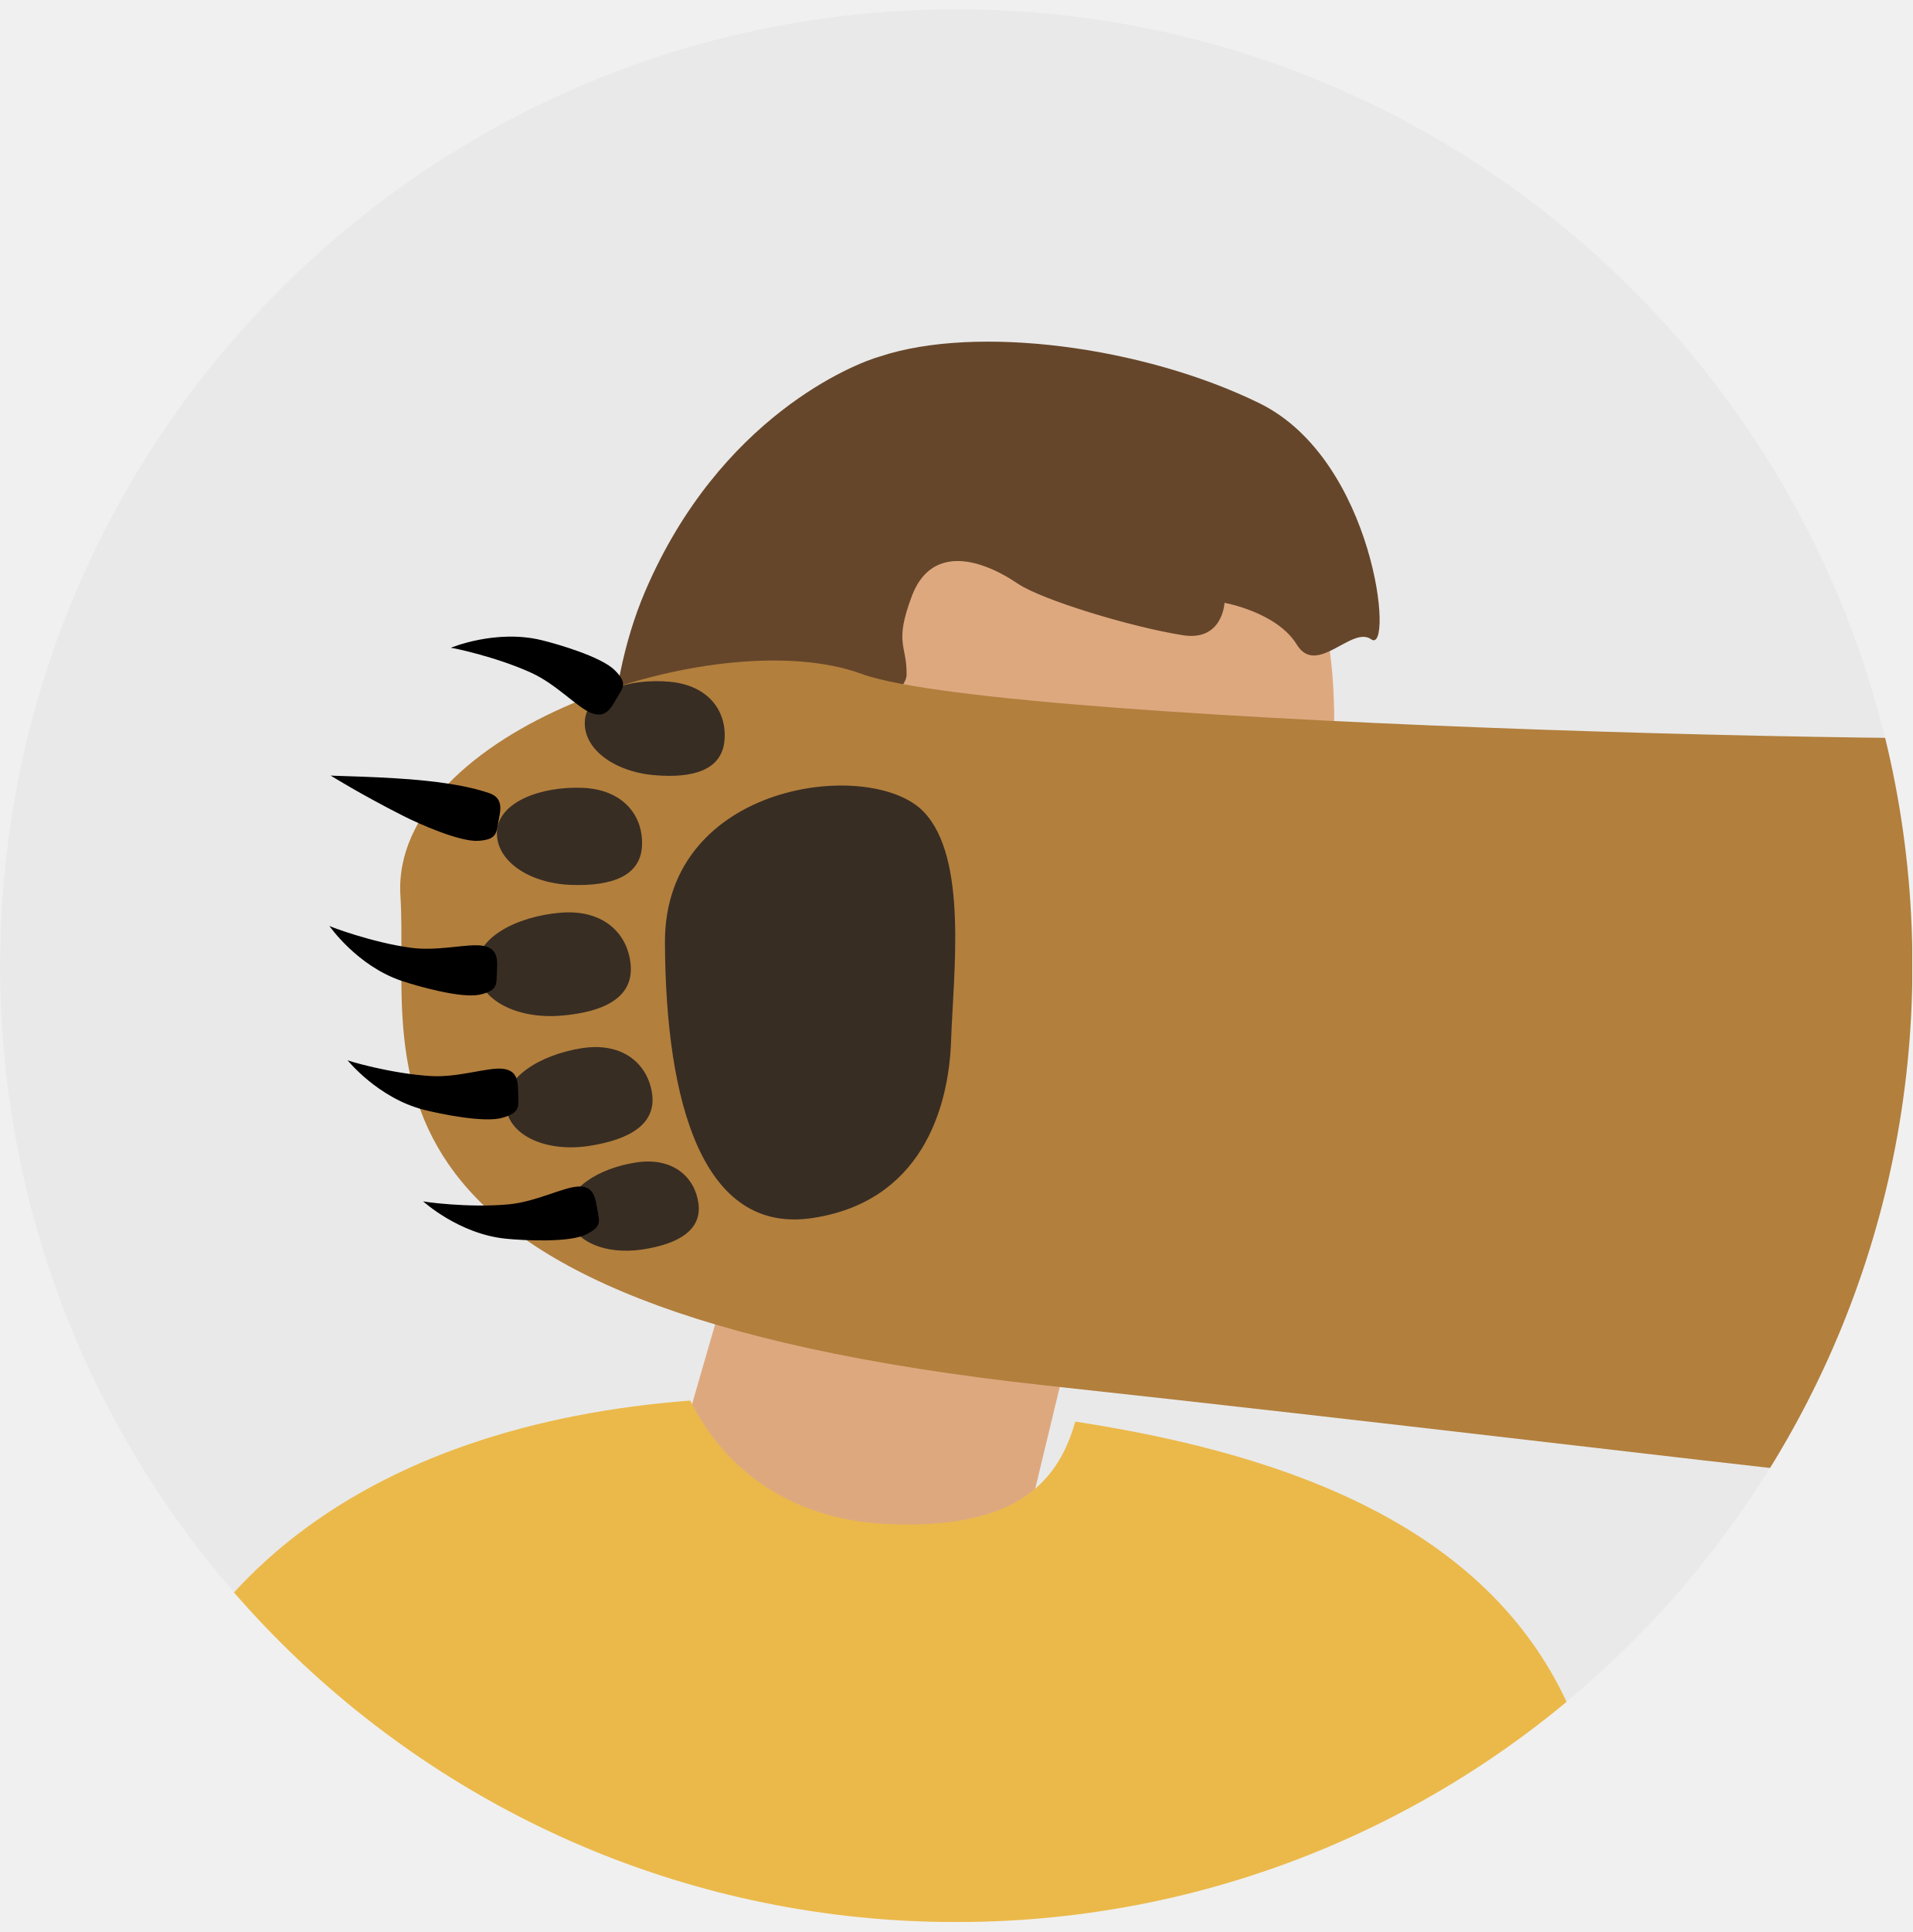
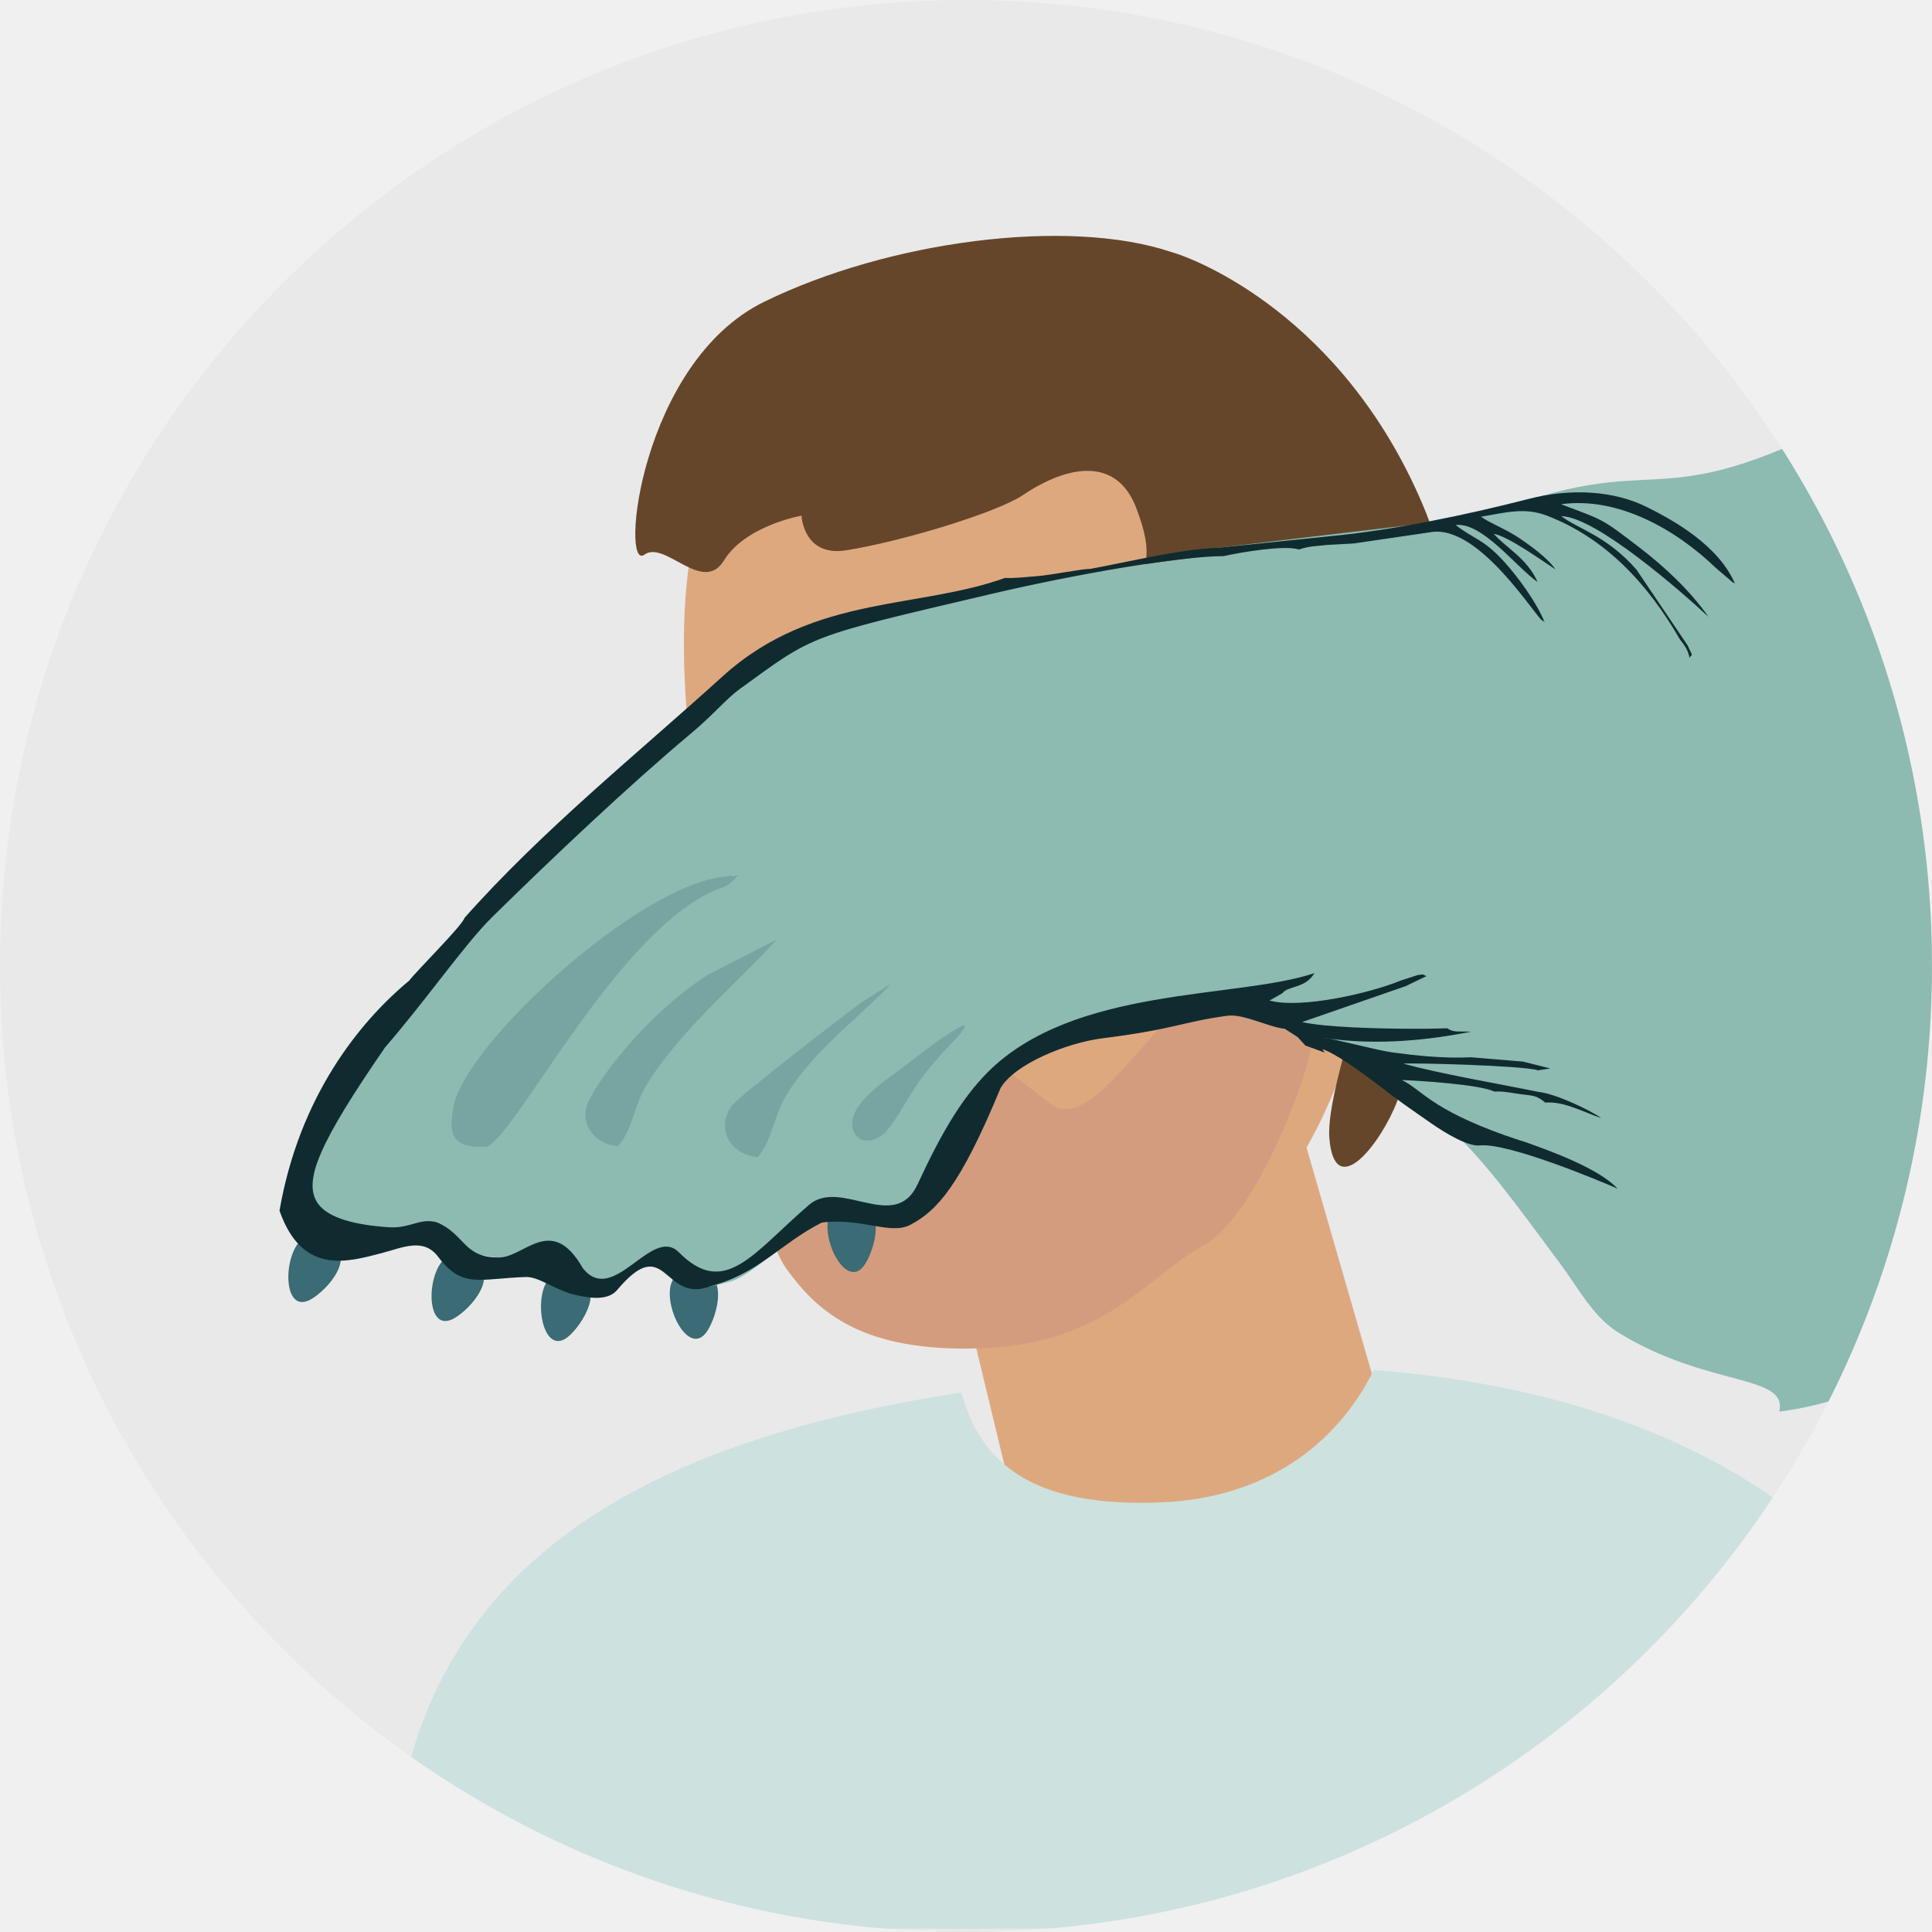
- <svg xmlns="http://www.w3.org/2000/svg" width="100" height="101" viewBox="0 0 100 101" fill="none">
-   <g id="Frame" clip-path="url(#clip0_62_4200)">
-     <g id="Mask group">
-       <mask id="mask0_62_4200" style="mask-type:alpha" maskUnits="userSpaceOnUse" x="0" y="0" width="100" height="101">
-         <g id="Group">
-           <path id="Vector" d="M50 100.48C77.614 100.48 100 78.094 100 50.48C100 22.866 77.614 0.48 50 0.48C22.386 0.48 0 22.866 0 50.48C0 78.094 22.386 100.48 50 100.48Z" fill="white" />
-         </g>
-       </mask>
-       <g mask="url(#mask0_62_4200)">
-         <g id="Group_2">
-           <path id="Vector_2" d="M50 100.48C77.614 100.48 100 78.094 100 50.48C100 22.866 77.614 0.48 50 0.48C22.386 0.48 0 22.866 0 50.48C0 78.094 22.386 100.48 50 100.48Z" fill="#E9E9E9" />
-           <g id="Mask group_2">
-             <mask id="mask1_62_4200" style="mask-type:alpha" maskUnits="userSpaceOnUse" x="-2" y="17" width="106" height="93">
-               <g id="Group_3">
-                 <path id="Vector_3" d="M103.606 17.147H-1.222V109.369H103.606V17.147Z" fill="white" />
-               </g>
-             </mask>
-             <g mask="url(#mask1_62_4200)">
-               <g id="Group_4">
-                 <path id="Vector_4" fill-rule="evenodd" clip-rule="evenodd" d="M41.768 54.094L59.485 55.617L53.79 79.242C53.79 79.242 49.061 85.314 44.99 84.093C40.239 82.671 36.036 73.929 36.036 73.929L41.768 54.094Z" fill="#DEA87F" />
-                 <path id="Vector_5" fill-rule="evenodd" clip-rule="evenodd" d="M56.225 74.317C55.266 77.761 52.789 79.959 46.385 79.672C41.53 79.454 37.962 76.992 36.096 73.218C19.703 74.465 6.4 82.629 5.24 100.999C24.01 110.202 78.954 107.941 84.066 100.218C84.346 83.043 72.007 76.742 56.225 74.317Z" fill="#EBB94A" />
-                 <path id="Vector_6" fill-rule="evenodd" clip-rule="evenodd" d="M56.338 23.59C67.824 24.211 71.656 29.583 68.923 47.003C68.801 47.794 69.639 48.983 69.544 49.832C69.103 53.722 68.498 55.506 67.697 58.759C65.722 66.785 64.777 73.664 52.612 71.732C41.789 70.012 35.802 60.129 35.611 46.568C35.383 30.113 45.399 23.001 56.338 23.59Z" fill="#DEA87F" />
-                 <path id="Vector_7" fill-rule="evenodd" clip-rule="evenodd" d="M34.98 50.129L38.583 45.31C38.583 45.31 42.999 49.28 42.384 46.127C41.078 39.444 47.368 36.844 47.405 35.283C47.437 33.728 46.731 33.664 47.686 31.148C48.642 28.633 51.014 29.025 53.238 30.522C54.496 31.366 59.151 32.783 61.853 33.208C63.938 33.537 64.029 31.515 64.029 31.515C64.029 31.515 66.768 31.998 67.808 33.696C68.848 35.395 70.69 32.693 71.698 33.42C72.887 34.285 71.921 24.052 65.855 21.08C59.788 18.107 51.057 16.956 46.004 18.638C44.671 19.01 37.639 21.812 33.743 30.894C29.104 41.706 34.173 58.059 34.953 60.097C35.739 62.156 38 65.054 38.265 61.907C38.488 59.242 34.98 50.129 34.98 50.129Z" fill="#66462A" />
-                 <path id="Vector_8" fill-rule="evenodd" clip-rule="evenodd" d="M66.89 59.211C66.89 59.211 62.458 57.379 59.061 57.146C55.664 56.912 53.318 59.147 51.826 60.256C50.335 61.36 48.169 58.202 46.683 56.684C45.197 55.166 40.643 49.72 40.643 49.72C40.643 49.72 39.056 56.079 39.098 57.183C39.136 58.287 41.673 65.644 44.449 67.167C47.225 68.69 49.13 71.907 55.181 72.151C61.126 72.39 63.291 70.314 64.767 68.271C66.237 66.222 66.89 59.211 66.89 59.211Z" fill="#D49C7E" />
-                 <path id="Vector_9" fill-rule="evenodd" clip-rule="evenodd" d="M36.805 45.851C38.35 45.241 40.181 47.013 40.903 49.816C41.619 52.613 40.95 55.378 39.406 55.989C37.861 56.599 36.03 54.826 35.308 52.029C34.592 49.227 35.261 46.461 36.805 45.851Z" fill="#DEA87F" />
-                 <path id="Vector_10" fill-rule="evenodd" clip-rule="evenodd" d="M112.879 38.314C110.182 39.227 52.588 37.995 45.056 35.23C37.53 32.465 20.407 38.213 20.938 46.822C21.474 55.437 16.723 68.303 54.663 72.427C91.51 76.429 110.214 79.327 120.076 78.61C127.39 66.286 124.933 40.872 112.879 38.314Z" fill="#B27F3D" />
-                 <path id="Vector_11" fill-rule="evenodd" clip-rule="evenodd" d="M33.263 60.771C35.211 60.474 36.341 61.557 36.522 62.915C36.702 64.274 35.534 65.028 33.587 65.32C31.639 65.617 29.898 64.879 29.717 63.52C29.531 62.156 31.315 61.063 33.263 60.771Z" fill="#382D23" />
-                 <path id="Vector_12" fill-rule="evenodd" clip-rule="evenodd" d="M30.227 62.029C29.42 62.072 28.013 62.836 26.57 62.963C24.489 63.154 22.122 62.825 22.122 62.799C22.122 62.799 23.99 64.513 26.458 64.757C27.291 64.842 29.701 64.975 30.609 64.55C31.516 64.126 31.336 63.834 31.219 63.138C31.124 62.597 31.033 61.981 30.227 62.029Z" fill="black" />
-                 <path id="Vector_13" fill-rule="evenodd" clip-rule="evenodd" d="M48.289 42.428C45.545 39.588 34.733 40.878 34.77 49.275C34.807 57.682 36.755 64.518 42.45 63.68C48.151 62.841 49.61 57.99 49.732 54.407C49.855 50.824 50.619 44.837 48.289 42.428Z" fill="#382D23" />
-                 <path id="Vector_14" fill-rule="evenodd" clip-rule="evenodd" d="M30.439 41.185C32.631 41.265 33.65 42.693 33.57 44.227C33.491 45.761 32.057 46.339 29.86 46.26C27.668 46.18 25.911 45.002 25.985 43.468C26.07 41.934 28.247 41.106 30.439 41.185Z" fill="#382D23" />
-                 <path id="Vector_15" fill-rule="evenodd" clip-rule="evenodd" d="M29.314 47.714C31.628 47.523 32.875 48.882 32.981 50.501C33.087 52.119 31.654 52.905 29.34 53.096C27.026 53.287 25.035 52.279 24.929 50.665C24.818 49.046 26.999 47.905 29.314 47.714Z" fill="#382D23" />
-                 <path id="Vector_16" fill-rule="evenodd" clip-rule="evenodd" d="M30.439 54.794C32.625 54.46 33.899 55.675 34.101 57.204C34.303 58.733 32.986 59.571 30.799 59.906C28.613 60.24 26.654 59.412 26.453 57.883C26.251 56.355 28.252 55.129 30.439 54.794Z" fill="#382D23" />
-                 <path id="Vector_17" fill-rule="evenodd" clip-rule="evenodd" d="M34.998 35.639C37.116 35.825 38.029 37.252 37.88 38.739C37.732 40.219 36.315 40.708 34.197 40.522C32.079 40.336 30.439 39.11 30.587 37.629C30.741 36.148 32.886 35.453 34.998 35.639Z" fill="#382D23" />
-                 <path id="Vector_18" fill-rule="evenodd" clip-rule="evenodd" d="M26.277 55.872C25.476 55.792 23.979 56.339 22.535 56.254C20.455 56.132 18.172 55.453 18.172 55.426C18.172 55.426 19.765 57.406 22.164 58.016C22.976 58.223 25.327 58.717 26.288 58.43C27.243 58.144 27.11 57.831 27.095 57.119C27.084 56.572 27.079 55.952 26.277 55.872Z" fill="black" />
-                 <path id="Vector_19" fill-rule="evenodd" clip-rule="evenodd" d="M25.258 49.444C24.462 49.306 22.934 49.741 21.506 49.55C19.441 49.274 17.217 48.425 17.223 48.404C17.223 48.404 18.666 50.495 21.012 51.281C21.803 51.546 24.112 52.209 25.089 51.997C26.065 51.78 25.948 51.456 25.986 50.75C26.012 50.203 26.055 49.582 25.258 49.444Z" fill="black" />
-                 <path id="Vector_20" fill-rule="evenodd" clip-rule="evenodd" d="M25.55 41.451C24.786 41.201 23.889 40.994 22.291 40.819C20.221 40.596 17.276 40.565 17.286 40.543C17.286 40.543 18.894 41.546 21.102 42.661C21.846 43.038 24.032 44.025 25.025 43.956C26.017 43.882 25.948 43.542 26.081 42.847C26.187 42.305 26.315 41.7 25.55 41.451Z" fill="black" />
-                 <path id="Vector_21" fill-rule="evenodd" clip-rule="evenodd" d="M30.901 37.268C30.157 36.961 29.107 35.782 27.801 35.182C25.916 34.317 23.581 33.845 23.57 33.866C23.57 33.866 25.927 32.879 28.326 33.468C29.138 33.664 31.442 34.333 32.142 35.034C32.848 35.734 32.572 35.947 32.217 36.557C31.946 37.035 31.644 37.576 30.901 37.268Z" fill="black" />
-               </g>
-             </g>
-           </g>
-         </g>
-       </g>
+ <svg xmlns="http://www.w3.org/2000/svg" width="100" height="100" viewBox="0 0 100 100" fill="none">
+   <g clip-path="url(#clip0_320_676)">
+     <mask id="mask0_320_676" style="mask-type:luminance" maskUnits="userSpaceOnUse" x="0" y="0" width="100" height="100">
+       <path d="M50.03 99.999C77.62 99.983 99.983 77.619 99.999 50.03V49.97C99.983 22.379 77.619 0.016 50.03 0H49.97C22.379 0.016 0.016 22.38 0 49.97V50.03C0.016 77.62 22.38 99.983 49.97 99.999H50.03Z" fill="white" />
+     </mask>
+     <g mask="url(#mask0_320_676)">
+       <path d="M0 0H99.999V99.999H0V0Z" fill="#E9E9E9" />
+     </g>
+     <mask id="mask1_320_676" style="mask-type:luminance" maskUnits="userSpaceOnUse" x="0" y="0" width="100" height="100">
+       <path d="M50.03 99.999C77.62 99.983 99.983 77.619 99.999 50.03V49.97C99.983 22.379 77.619 0.016 50.03 0H49.97C22.379 0.016 0.016 22.38 0 49.97V50.03C0.016 77.62 22.38 99.983 49.97 99.999H50.03Z" fill="white" />
+     </mask>
+     <g mask="url(#mask1_320_676)">
+       <path fill-rule="evenodd" clip-rule="evenodd" d="M65.092 50.633L46.303 52.248L52.343 77.3C52.343 77.3 57.358 83.739 61.675 82.444C66.714 80.936 71.171 71.665 71.171 71.665L65.092 50.631V50.633Z" fill="#DEA87F" />
+       <path fill-rule="evenodd" clip-rule="evenodd" d="M49.759 72.078C50.777 75.731 53.404 78.062 60.195 77.758C65.342 77.527 69.127 74.915 71.106 70.913C88.324 72.223 102.327 80.73 103.786 99.823H20.45C20.374 99.731 20.298 99.639 20.237 99.545C19.94 81.332 33.026 74.65 49.76 72.078H49.759Z" fill="#CDE1DE" />
+       <path fill-rule="evenodd" clip-rule="evenodd" d="M49.64 18.285C37.46 18.943 33.395 24.639 36.294 43.113C36.424 43.951 35.534 45.213 35.635 46.112C36.103 50.238 36.744 52.13 37.594 55.579C39.688 64.09 40.69 71.384 53.591 69.335C65.068 67.512 71.417 57.032 71.619 42.65C71.86 25.202 61.24 17.659 49.64 18.284V18.285Z" fill="#DEA87F" />
+       <path fill-rule="evenodd" clip-rule="evenodd" d="M72.29 46.429L68.468 41.318C68.468 41.318 63.785 45.528 64.437 42.185C65.822 35.099 59.152 32.34 59.113 30.685C59.079 29.036 59.827 28.969 58.815 26.3C57.801 23.633 55.286 24.05 52.928 25.637C51.594 26.531 46.657 28.034 43.792 28.485C41.58 28.834 41.485 26.69 41.485 26.69C41.485 26.69 38.581 27.202 37.477 29.003C36.374 30.804 34.422 27.939 33.352 28.71C32.091 29.627 33.115 18.776 39.548 15.623C45.983 12.471 55.241 11.25 60.599 13.035C62.012 13.429 69.471 16.4 73.601 26.031C78.521 37.496 73.145 54.837 72.318 56.999C71.486 59.182 69.087 62.256 68.807 58.919C68.57 56.092 72.291 46.429 72.291 46.429H72.29Z" fill="#66462A" />
+       <path fill-rule="evenodd" clip-rule="evenodd" d="M38.451 56.059C38.451 56.059 43.151 54.117 46.754 53.87C50.356 53.623 52.843 55.991 54.425 57.168C56.006 58.339 58.303 54.99 59.879 53.38C61.455 51.77 66.284 45.996 66.284 45.996C66.284 45.996 67.967 52.738 67.923 53.91C67.884 55.081 65.193 62.882 62.249 64.497C59.305 66.112 57.285 69.524 50.868 69.783C44.564 70.036 42.267 67.836 40.703 65.668C39.144 63.495 38.451 56.06 38.451 56.06V56.059Z" fill="#D49C7E" />
+       <path fill-rule="evenodd" clip-rule="evenodd" d="M70.355 41.892C68.716 41.245 66.775 43.124 66.01 46.097C65.249 49.063 65.959 51.996 67.597 52.643C69.235 53.291 71.176 51.411 71.942 48.444C72.702 45.472 71.992 42.539 70.355 41.893V41.892Z" fill="#DEA87F" />
+       <path fill-rule="evenodd" clip-rule="evenodd" d="M16.12 63.952C14.711 63.967 14.404 68.009 15.978 67.312C16.67 67.006 18.389 65.323 17.283 64.349C16.796 63.922 16.323 63.95 16.12 63.952Z" fill="#3B6B74" />
+       <path fill-rule="evenodd" clip-rule="evenodd" d="M23.533 64.935C22.124 64.949 21.817 68.992 23.39 68.295C24.082 67.989 25.801 66.305 24.696 65.332C24.209 64.905 23.735 64.933 23.533 64.935Z" fill="#3B6B74" />
+       <path fill-rule="evenodd" clip-rule="evenodd" d="M28.852 65.931C27.468 66.195 27.882 70.228 29.308 69.263C29.934 68.839 31.328 66.876 30.067 66.116C29.513 65.782 29.051 65.893 28.852 65.931Z" fill="#3B6B74" />
+       <path fill-rule="evenodd" clip-rule="evenodd" d="M35.131 65.949C33.88 66.599 35.434 70.343 36.523 69.011C37.002 68.424 37.775 66.147 36.349 65.778C35.721 65.616 35.312 65.856 35.131 65.949Z" fill="#3B6B74" />
+       <path fill-rule="evenodd" clip-rule="evenodd" d="M43.294 62.494C42.043 63.144 43.596 66.888 44.685 65.556C45.164 64.969 45.938 62.691 44.511 62.323C43.884 62.161 43.474 62.401 43.294 62.494Z" fill="#3B6B74" />
+       <path fill-rule="evenodd" clip-rule="evenodd" d="M76.653 26.744L62.974 28.363C62.906 28.504 62.854 28.529 62.897 28.712C61.546 28.908 60.144 29.061 58.808 29.268C52.062 30.316 46.136 31.479 43.773 32.482C38.524 33.977 39.415 34.197 34.41 38.949C26.729 46.24 18.416 51.692 16.383 60.277C16.092 61.504 15.17 62.254 16.841 64.005C18.477 65.721 18.788 63.746 22.632 64.475C24.538 64.963 25.922 65.15 27.22 65.211C28.637 65.275 30.243 68.133 32.597 65.975C32.981 65.59 33.062 65.005 33.66 64.945C35.289 64.782 34.491 66.234 35.541 66.576C35.951 66.71 36.643 66.675 37.872 66.309C38.877 66.009 40.578 64.349 42.715 62.59C44.601 62.834 46.409 63.679 47.964 62.152C49.55 60.596 50.175 57.478 51.884 55.675C53.615 53.849 55.232 53.774 58.675 53.351C60.295 53.153 63.265 52.417 63.367 52.412C67.093 52.232 70.86 54.889 74.292 57.741C76.603 59.661 78.504 62.392 80.788 65.45C81.663 66.621 82.443 68.16 83.798 68.992C88.417 71.826 92.536 71.103 92.097 73.067C103.263 71.583 109.987 60.334 111.44 45.509C112.662 33.057 108.999 14.733 95.936 21.494C85.104 27.101 86.364 22.942 76.653 26.747V26.744Z" fill="#8DBAB1" />
+       <path fill-rule="evenodd" clip-rule="evenodd" d="M63.564 52.574C64.348 52.468 65.685 53.17 66.497 53.249C66.957 53.538 66.834 53.471 67.161 53.673C67.294 53.823 67.428 53.969 67.564 54.115L68.57 54.483C68.524 54.423 68.482 54.365 68.445 54.312C68.626 54.35 68.924 54.505 69.268 54.713C69.322 54.739 69.367 54.767 69.406 54.797C70.108 55.236 70.942 55.853 71.308 56.138C72.323 56.929 73.049 57.425 74.07 58.136C74.848 58.676 76.003 59.37 76.631 59.285C78.098 59.166 82.655 61.057 83.725 61.523C82.766 60.49 80.301 59.587 78.84 59.074C78.796 59.066 78.741 59.047 78.712 59.039L77.912 58.77C74.018 57.384 73.574 56.384 72.558 55.903C73.411 55.931 76.568 56.126 77.346 56.499C77.844 56.474 78.222 56.572 78.754 56.64C79.339 56.715 79.545 56.697 79.981 57.071C80.946 56.984 81.986 57.578 82.879 57.87C82.331 57.473 80.534 56.615 79.658 56.521C77.251 56.033 74.646 55.602 72.636 55.055C73.039 55.005 78.821 55.147 79.613 55.4L80.243 55.303L78.839 54.949L76.143 54.724C74.71 54.795 73.264 54.633 72.051 54.47C71.302 54.37 68.757 53.698 68.548 53.725C71.345 54.146 74.099 53.807 76.151 53.399L75.463 53.388C75.207 53.385 75.031 53.32 74.918 53.224C74.282 53.247 73.657 53.252 73.054 53.249C71.401 53.243 68.616 53.179 67.397 52.902L72.762 51.04L73.835 50.523C73.48 50.386 73.845 50.437 73.398 50.463L72.508 50.751C70.949 51.398 67.341 52.232 65.712 51.788L66.382 51.405C66.654 51.022 67.571 51.17 68.035 50.368C64.034 51.718 55.573 51.019 51.109 55.514C49.774 56.86 48.703 58.682 47.495 61.298C46.319 63.845 43.514 60.956 41.876 62.363C38.988 64.843 37.52 67.22 35.14 64.82C33.734 63.403 31.76 67.643 30.169 65.645C28.511 62.74 27.093 65.186 25.748 65.084C23.991 65.079 24.054 63.874 22.616 63.269C21.745 63.017 21.228 63.596 20.131 63.523C18.322 63.403 17.03 63.035 16.494 62.346C15.592 61.186 16.592 59.068 19.928 54.216C22.057 51.765 24.064 48.855 25.465 47.477C28.583 44.41 32.563 40.645 35.752 37.974C36.906 37.014 37.598 36.164 38.269 35.678C42.199 32.83 41.669 33.007 51.273 30.751C55.754 29.698 61.094 28.791 63.333 28.785C64.25 28.579 66.517 28.201 67.232 28.443C67.753 28.265 68.133 28.269 68.686 28.206L70.065 28.131L74.025 27.55C76.563 27.07 79.597 32.124 79.851 32.132C79.91 32.134 79.918 32.191 79.955 32.217C79.532 31.174 78.566 29.854 77.851 29.07C76.757 27.871 76.288 27.912 75.345 27.176C76.717 27.008 78.47 29.347 79.586 30.126C79.035 28.888 78.011 28.406 77.315 27.629C78.07 27.761 79.799 29.009 80.51 29.473C80.117 28.892 79.239 28.262 78.71 27.9C77.897 27.345 77.209 27.134 76.656 26.744C77.989 26.519 78.935 26.252 80.082 26.695C83.066 27.847 85.266 30.17 86.956 33.101C87.182 33.394 87.366 33.613 87.452 34.063C87.55 33.786 87.703 34.138 87.348 33.401L84.71 29.492C83.16 27.711 81.629 27.36 80.813 26.716C82.612 26.75 87.055 30.643 88.429 31.926C87.471 30.557 86.152 29.332 84.903 28.373C82.826 26.776 83.016 26.942 80.802 26.1C83.765 25.688 86.772 27.432 88.802 29.387L89.697 30.152C89.751 30.15 89.766 30.195 89.802 30.213C88.942 28.201 86.56 26.902 85.244 26.246C83.578 25.416 81.365 25.234 79.048 25.843C75.889 26.654 72.006 27.461 68.869 27.75C66.904 27.953 64.941 28.158 62.977 28.36C62.831 28.367 62.687 28.375 62.541 28.382C60.768 28.505 58.231 29.116 56.435 29.446C55.993 29.441 54.447 29.758 53.717 29.818C53.234 29.85 52.481 29.947 52.026 29.911C49.81 30.706 47.4 30.936 44.976 31.442C42.396 31.981 39.799 32.834 37.394 35.015C32.976 39.023 28.08 42.959 24.045 47.507C23.927 47.914 21.535 50.276 21.18 50.758C18.583 52.908 15.486 56.777 14.467 62.664C15.65 66.039 18.008 65.312 19.76 64.86C20.822 64.585 21.912 64.04 22.672 65.043C23.931 66.707 24.759 66.184 27.217 66.097C27.912 66.072 28.754 66.805 29.851 67.041C30.469 67.173 31.448 67.358 31.944 66.769C34.518 63.711 34.298 67.526 36.781 66.571C39.287 65.915 40.37 64.381 42.532 63.281C44.595 63.012 46.083 63.949 47.13 63.391C48.491 62.668 49.688 61.405 51.788 56.319C52.53 55.055 55.262 53.97 57.039 53.746C60.835 53.269 61.209 52.884 63.567 52.569L63.564 52.574Z" fill="#102B30" />
+       <path fill-rule="evenodd" clip-rule="evenodd" d="M31.992 59.324C32.696 58.541 32.819 57.307 33.374 56.304C35.08 53.426 38.194 50.864 40.211 48.625L36.588 50.485C33.009 52.856 30.884 56.175 30.624 56.706C29.817 57.932 30.63 59.205 31.993 59.324H31.992Z" fill="#77A5A1" />
+       <path fill-rule="evenodd" clip-rule="evenodd" d="M49.891 53.057C48.971 53.469 47.511 54.658 46.639 55.318C45.771 55.974 43.766 57.255 44.161 58.485C44.422 59.295 45.35 59.12 45.851 58.575C46.326 58.056 46.817 57.154 47.2 56.538C48.173 54.972 49.534 53.771 49.742 53.454C50.166 52.809 49.883 53.272 49.892 53.059L49.891 53.057Z" fill="#77A5A1" />
+       <path fill-rule="evenodd" clip-rule="evenodd" d="M25.247 59.342C23.081 59.515 23.33 58.304 23.443 57.447C23.817 54.211 33.234 45.591 37.691 45.356C37.858 45.288 37.927 45.419 38.233 45.301L37.873 45.642C37.734 45.771 37.779 45.748 37.581 45.855C37.426 45.941 37.452 45.907 37.297 45.964C32.125 47.895 26.908 58.437 25.244 59.342H25.247Z" fill="#77A5A1" />
+       <path fill-rule="evenodd" clip-rule="evenodd" d="M39.216 59.891C39.92 59.108 40.044 57.874 40.598 56.871C41.884 54.55 44.502 52.644 46.14 50.906L44.609 51.873C43.577 52.624 38.161 56.796 37.847 57.273C37.04 58.499 37.853 59.772 39.216 59.891Z" fill="#77A5A1" />
    </g>
  </g>
  <defs>
-     <clipPath id="clip0_62_4200">
-       <rect width="100" height="100" fill="white" transform="translate(0 0.47998)" />
+     <clipPath id="clip0_320_676">
+       <rect width="99.999" height="99.999" fill="white" />
    </clipPath>
  </defs>
</svg>
